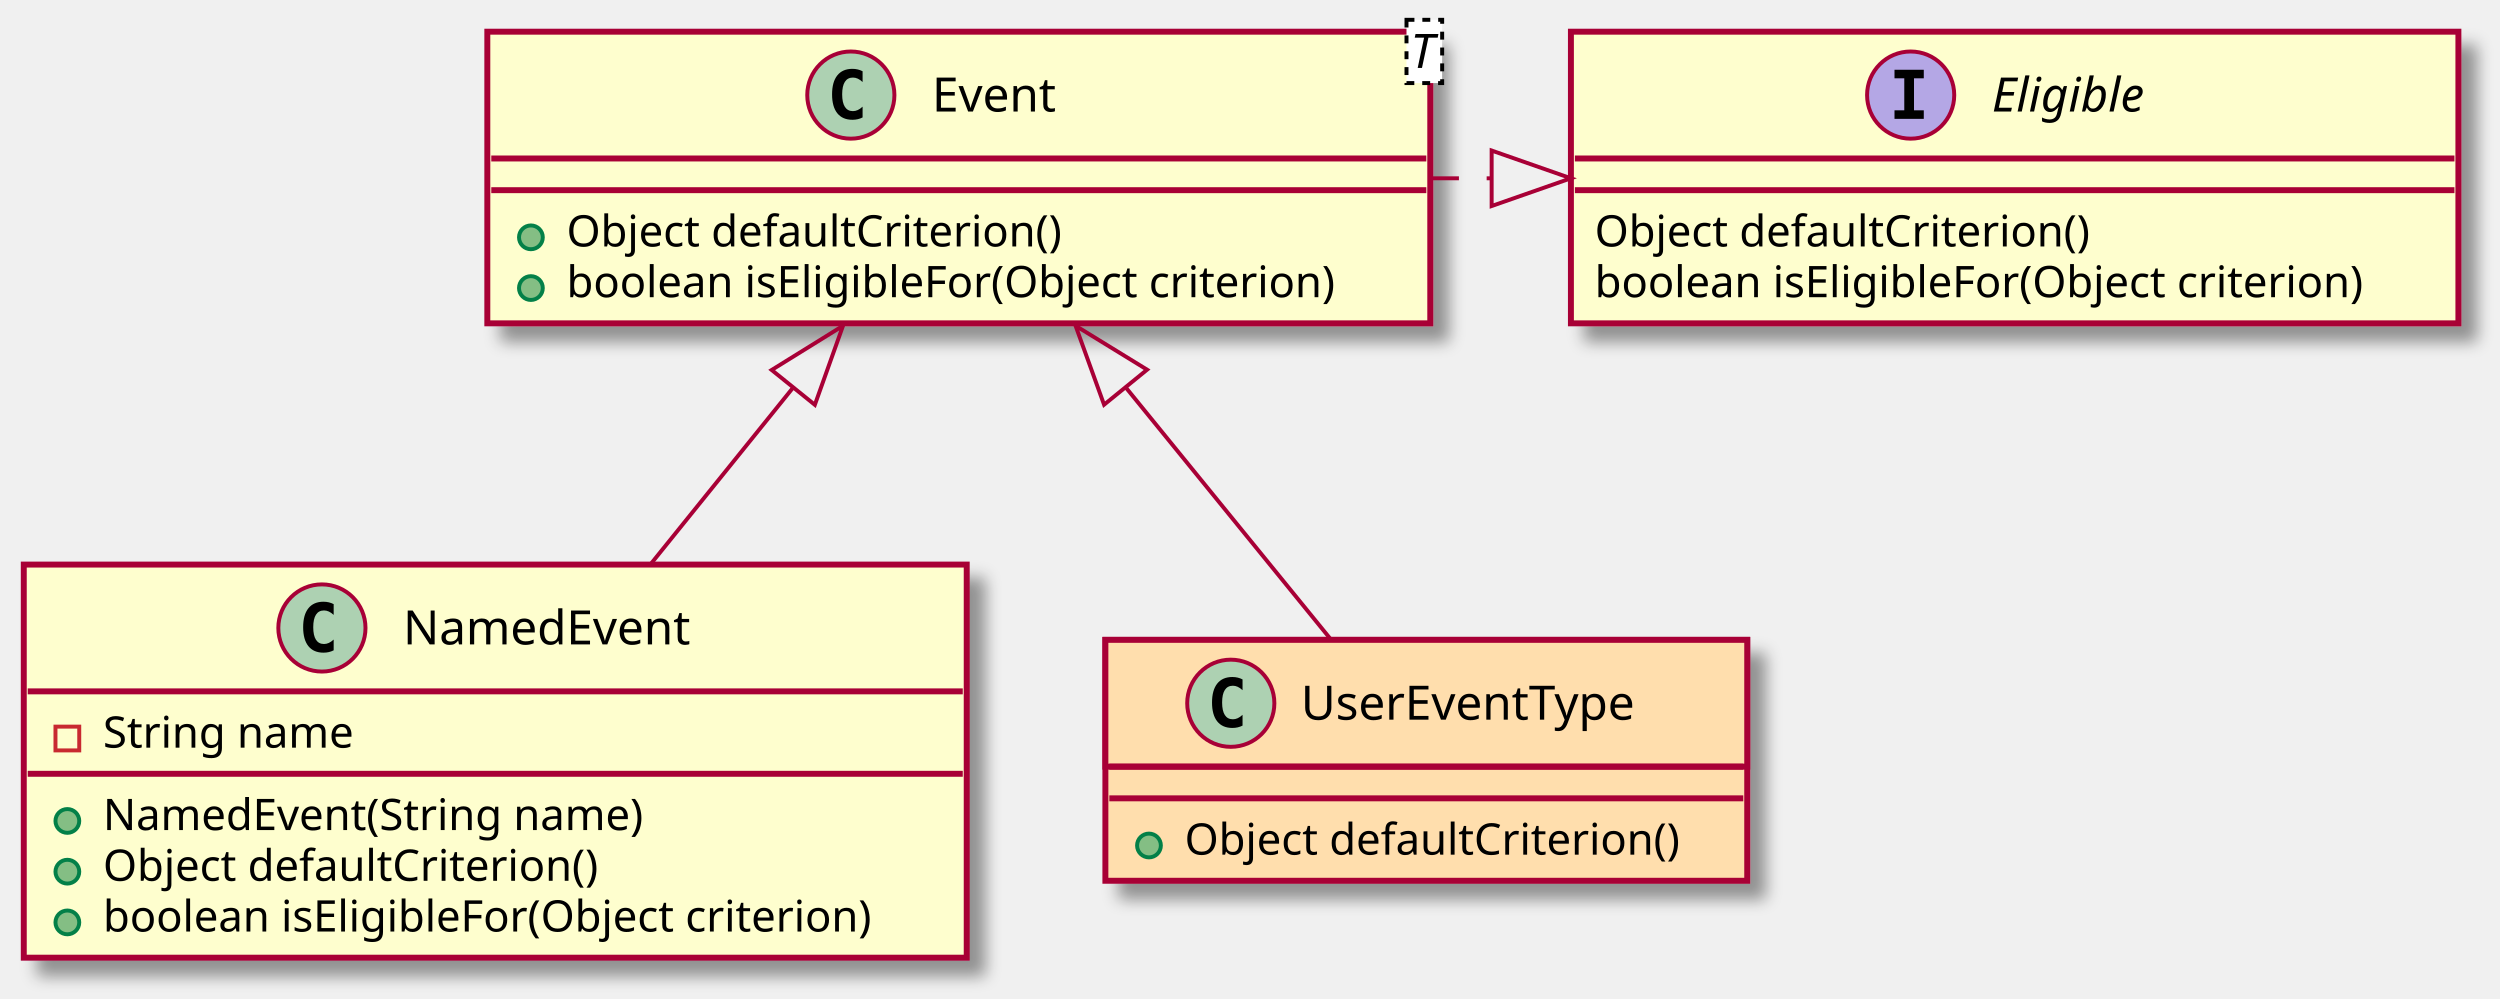
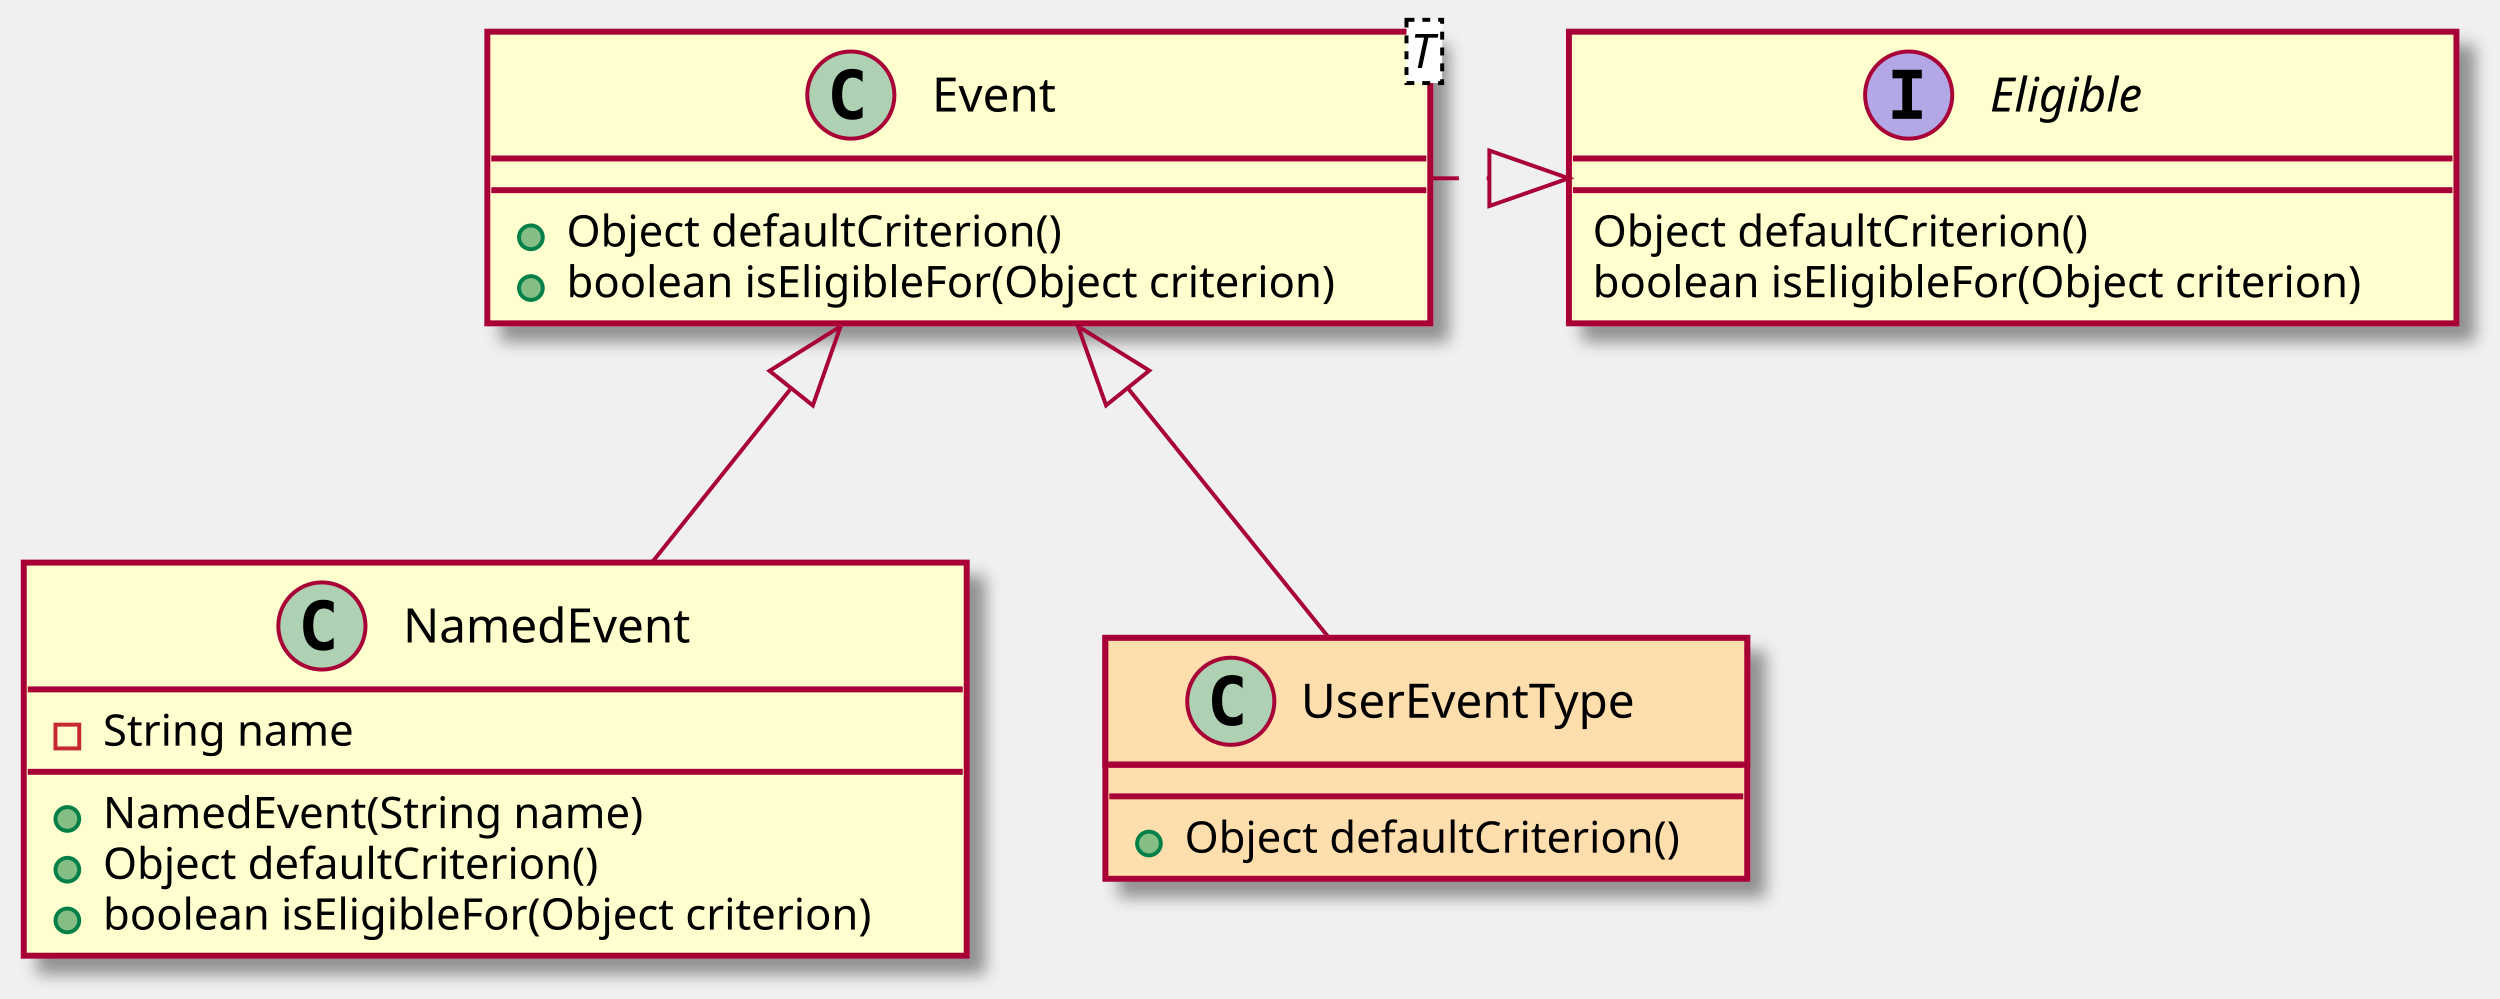
<svg xmlns="http://www.w3.org/2000/svg" contentScriptType="application/ecmascript" contentStyleType="text/css" height="252px" preserveAspectRatio="none" style="width:631px;height:252px;" version="1.1" viewBox="0 0 631 252" width="631px" zoomAndPan="magnify">
  <defs>
    <filter height="300%" id="fxqyueis6jcyf" width="300%" x="-1" y="-1">
      <feGaussianBlur result="blurOut" stdDeviation="2.0" />
      <feColorMatrix in="blurOut" result="blurOut2" type="matrix" values="0 0 0 0 0 0 0 0 0 0 0 0 0 0 0 0 0 0 .4 0" />
      <feOffset dx="4.0" dy="4.0" in="blurOut2" result="blurOut3" />
      <feBlend in="SourceGraphic" in2="blurOut3" mode="normal" />
    </filter>
  </defs>
  <g>
-     <rect fill="#FEFECE" filter="url(#fxqyueis6jcyf)" height="73.609" id="Eligible" style="stroke: #A80036; stroke-width: 1.5;" width="224" x="396.5" y="8" />
-     <ellipse cx="482.25" cy="24" fill="#B4A7E5" rx="11" ry="11" style="stroke: #A80036; stroke-width: 1.0;" />
-     <path d="M478.172,19.766 L478.172,17.609 L485.562,17.609 L485.562,19.766 L483.094,19.766 L483.094,27.844 L485.562,27.844 L485.562,30 L478.172,30 L478.172,27.844 L480.641,27.844 L480.641,19.766 L478.172,19.766 Z " />
-     <text fill="#000000" font-family="sans-serif" font-size="12" font-style="italic" lengthAdjust="spacingAndGlyphs" textLength="44" x="502.75" y="28.154">Eligible</text>
-     <line style="stroke: #A80036; stroke-width: 1.5;" x1="397.5" x2="619.5" y1="40" y2="40" />
-     <line style="stroke: #A80036; stroke-width: 1.5;" x1="397.5" x2="619.5" y1="48" y2="48" />
-     <text fill="#000000" font-family="sans-serif" font-size="11" lengthAdjust="spacingAndGlyphs" textLength="136" x="402.5" y="62.21">Object defaultCriterion()</text>
-     <text fill="#000000" font-family="sans-serif" font-size="11" lengthAdjust="spacingAndGlyphs" textLength="212" x="402.5" y="75.015">boolean isEligibleFor(Object criterion)</text>
+     <rect fill="#FEFECE" filter="url(#fxqyueis6jcyf)" height="73.609" id="Eligible" style="stroke: #A80036; stroke-width: 1.5;" width="224" x="396" y="8" />
+     <ellipse cx="481.75" cy="24" fill="#B4A7E5" rx="11" ry="11" style="stroke: #A80036; stroke-width: 1.0;" />
+     <path d="M477.672,19.766 L477.672,17.609 L485.062,17.609 L485.062,19.766 L482.594,19.766 L482.594,27.844 L485.062,27.844 L485.062,30 L477.672,30 L477.672,27.844 L480.141,27.844 L480.141,19.766 L477.672,19.766 Z " />
+     <text fill="#000000" font-family="sans-serif" font-size="12" font-style="italic" lengthAdjust="spacingAndGlyphs" textLength="44" x="502.25" y="28.154">Eligible</text>
+     <line style="stroke: #A80036; stroke-width: 1.5;" x1="397" x2="619" y1="40" y2="40" />
+     <line style="stroke: #A80036; stroke-width: 1.5;" x1="397" x2="619" y1="48" y2="48" />
+     <text fill="#000000" font-family="sans-serif" font-size="11" lengthAdjust="spacingAndGlyphs" textLength="136" x="402" y="62.21">Object defaultCriterion()</text>
+     <text fill="#000000" font-family="sans-serif" font-size="11" lengthAdjust="spacingAndGlyphs" textLength="212" x="402" y="75.015">boolean isEligibleFor(Object criterion)</text>
    <rect fill="#FEFECE" filter="url(#fxqyueis6jcyf)" height="73.609" id="Event" style="stroke: #A80036; stroke-width: 1.5;" width="238" x="123" y="8" />
    <ellipse cx="214.75" cy="24" fill="#ADD1B2" rx="11" ry="11" style="stroke: #A80036; stroke-width: 1.0;" />
    <path d="M217.719,29.641 Q217.141,29.938 216.5,30.086 Q215.859,30.234 215.156,30.234 Q212.656,30.234 211.336,28.586 Q210.016,26.938 210.016,23.812 Q210.016,20.688 211.336,19.031 Q212.656,17.375 215.156,17.375 Q215.859,17.375 216.508,17.531 Q217.156,17.688 217.719,17.984 L217.719,20.703 Q217.094,20.125 216.5,19.852 Q215.906,19.578 215.281,19.578 Q213.938,19.578 213.25,20.648 Q212.562,21.719 212.562,23.812 Q212.562,25.906 213.25,26.977 Q213.938,28.047 215.281,28.047 Q215.906,28.047 216.5,27.773 Q217.094,27.5 217.719,26.922 L217.719,29.641 Z " />
    <text fill="#000000" font-family="sans-serif" font-size="12" lengthAdjust="spacingAndGlyphs" textLength="35" x="235.25" y="28.154">Event</text>
    <rect fill="#FFFFFF" height="15.969" style="stroke: #000000; stroke-width: 1.0; stroke-dasharray: 2.0,2.0;" width="9" x="355" y="5" />
    <text fill="#000000" font-family="sans-serif" font-size="12" font-style="italic" lengthAdjust="spacingAndGlyphs" textLength="7" x="356" y="17.139">T</text>
    <line style="stroke: #A80036; stroke-width: 1.5;" x1="124" x2="360" y1="40" y2="40" />
    <line style="stroke: #A80036; stroke-width: 1.5;" x1="124" x2="360" y1="48" y2="48" />
    <ellipse cx="134" cy="59.902" fill="#84BE84" rx="3" ry="3" style="stroke: #038048; stroke-width: 1.0;" />
    <text fill="#000000" font-family="sans-serif" font-size="11" lengthAdjust="spacingAndGlyphs" textLength="136" x="143" y="62.21">Object defaultCriterion()</text>
    <ellipse cx="134" cy="72.707" fill="#84BE84" rx="3" ry="3" style="stroke: #038048; stroke-width: 1.0;" />
    <text fill="#000000" font-family="sans-serif" font-size="11" lengthAdjust="spacingAndGlyphs" textLength="212" x="143" y="75.015">boolean isEligibleFor(Object criterion)</text>
-     <rect fill="#FEFECE" filter="url(#fxqyueis6jcyf)" height="99.219" id="NamedEvent" style="stroke: #A80036; stroke-width: 1.5;" width="238" x="6" y="142.5" />
-     <ellipse cx="81.25" cy="158.5" fill="#ADD1B2" rx="11" ry="11" style="stroke: #A80036; stroke-width: 1.0;" />
-     <path d="M84.219,164.141 Q83.641,164.438 83,164.586 Q82.359,164.734 81.656,164.734 Q79.156,164.734 77.836,163.086 Q76.516,161.438 76.516,158.312 Q76.516,155.188 77.836,153.531 Q79.156,151.875 81.656,151.875 Q82.359,151.875 83.008,152.031 Q83.656,152.188 84.219,152.484 L84.219,155.203 Q83.594,154.625 83,154.352 Q82.406,154.078 81.781,154.078 Q80.438,154.078 79.75,155.148 Q79.062,156.219 79.062,158.312 Q79.062,160.406 79.75,161.477 Q80.438,162.547 81.781,162.547 Q82.406,162.547 83,162.273 Q83.594,162 84.219,161.422 L84.219,164.141 Z " />
-     <text fill="#000000" font-family="sans-serif" font-size="12" lengthAdjust="spacingAndGlyphs" textLength="79" x="101.75" y="162.654">NamedEvent</text>
-     <line style="stroke: #A80036; stroke-width: 1.5;" x1="7" x2="243" y1="174.5" y2="174.5" />
-     <rect fill="none" height="6" style="stroke: #C82930; stroke-width: 1.0;" width="6" x="14" y="183.402" />
-     <text fill="#000000" font-family="sans-serif" font-size="11" lengthAdjust="spacingAndGlyphs" textLength="70" x="26" y="188.71">String name</text>
-     <line style="stroke: #A80036; stroke-width: 1.5;" x1="7" x2="243" y1="195.305" y2="195.305" />
-     <ellipse cx="17" cy="207.207" fill="#84BE84" rx="3" ry="3" style="stroke: #038048; stroke-width: 1.0;" />
-     <text fill="#000000" font-family="sans-serif" font-size="11" lengthAdjust="spacingAndGlyphs" textLength="149" x="26" y="209.515">NamedEvent(String name)</text>
-     <ellipse cx="17" cy="220.012" fill="#84BE84" rx="3" ry="3" style="stroke: #038048; stroke-width: 1.0;" />
-     <text fill="#000000" font-family="sans-serif" font-size="11" lengthAdjust="spacingAndGlyphs" textLength="136" x="26" y="222.32">Object defaultCriterion()</text>
-     <ellipse cx="17" cy="232.816" fill="#84BE84" rx="3" ry="3" style="stroke: #038048; stroke-width: 1.0;" />
-     <text fill="#000000" font-family="sans-serif" font-size="11" lengthAdjust="spacingAndGlyphs" textLength="212" x="26" y="235.125">boolean isEligibleFor(Object criterion)</text>
-     <rect fill="#FFDEAD" filter="url(#fxqyueis6jcyf)" height="60.805" id="UserEventType" style="stroke: #A80036; stroke-width: 1.5;" width="162" x="279" y="161.5" />
-     <rect fill="#FFDEAD" height="32" style="stroke: #A80036; stroke-width: 1.5;" width="162" x="279" y="161.5" />
-     <ellipse cx="310.65" cy="177.5" fill="#ADD1B2" rx="11" ry="11" style="stroke: #A80036; stroke-width: 1.0;" />
-     <path d="M313.619,183.141 Q313.041,183.438 312.4,183.586 Q311.759,183.734 311.056,183.734 Q308.556,183.734 307.236,182.086 Q305.916,180.438 305.916,177.312 Q305.916,174.188 307.236,172.531 Q308.556,170.875 311.056,170.875 Q311.759,170.875 312.408,171.031 Q313.056,171.188 313.619,171.484 L313.619,174.203 Q312.994,173.625 312.4,173.352 Q311.806,173.078 311.181,173.078 Q309.837,173.078 309.15,174.148 Q308.462,175.219 308.462,177.312 Q308.462,179.406 309.15,180.477 Q309.837,181.547 311.181,181.547 Q311.806,181.547 312.4,181.273 Q312.994,181 313.619,180.422 L313.619,183.141 Z " />
-     <text fill="#000000" font-family="sans-serif" font-size="12" lengthAdjust="spacingAndGlyphs" textLength="93" x="328.35" y="181.654">UserEventType</text>
-     <line style="stroke: #A80036; stroke-width: 1.5;" x1="280" x2="440" y1="193.5" y2="193.5" />
-     <line style="stroke: #A80036; stroke-width: 1.5;" x1="280" x2="440" y1="201.5" y2="201.5" />
-     <ellipse cx="290" cy="213.402" fill="#84BE84" rx="3" ry="3" style="stroke: #038048; stroke-width: 1.0;" />
-     <text fill="#000000" font-family="sans-serif" font-size="11" lengthAdjust="spacingAndGlyphs" textLength="136" x="299" y="215.71">Object defaultCriterion()</text>
-     <path d="M361.232,45 C366.282,45 371.333,45 376.383,45 " fill="none" id="Event-Eligible" style="stroke: #A80036; stroke-width: 1.0; stroke-dasharray: 7.0,7.0;" />
-     <polygon fill="none" points="376.491,38,396.491,45,376.491,52,376.491,38" style="stroke: #A80036; stroke-width: 1.0;" />
-     <path d="M200.097,97.931 C188.403,112.423 175.745,128.111 164.213,142.403 " fill="none" id="Event-NamedEvent" style="stroke: #A80036; stroke-width: 1.0;" />
-     <polygon fill="none" points="194.771,93.385,212.778,82.216,205.666,102.176,194.771,93.385" style="stroke: #A80036; stroke-width: 1.0;" />
-     <path d="M284.165,97.813 C301.443,119.045 320.824,142.86 335.668,161.1 " fill="none" id="Event-UserEventType" style="stroke: #A80036; stroke-width: 1.0;" />
-     <polygon fill="none" points="278.667,102.146,271.472,82.216,289.525,93.31,278.667,102.146" style="stroke: #A80036; stroke-width: 1.0;" />
+     <rect fill="#FEFECE" filter="url(#fxqyueis6jcyf)" height="99.219" id="NamedEvent" style="stroke: #A80036; stroke-width: 1.5;" width="238" x="6" y="142" />
+     <ellipse cx="81.25" cy="158" fill="#ADD1B2" rx="11" ry="11" style="stroke: #A80036; stroke-width: 1.0;" />
+     <path d="M84.219,163.641 Q83.641,163.938 83,164.086 Q82.359,164.234 81.656,164.234 Q79.156,164.234 77.836,162.586 Q76.516,160.938 76.516,157.812 Q76.516,154.688 77.836,153.031 Q79.156,151.375 81.656,151.375 Q82.359,151.375 83.008,151.531 Q83.656,151.688 84.219,151.984 L84.219,154.703 Q83.594,154.125 83,153.852 Q82.406,153.578 81.781,153.578 Q80.438,153.578 79.75,154.648 Q79.062,155.719 79.062,157.812 Q79.062,159.906 79.75,160.977 Q80.438,162.047 81.781,162.047 Q82.406,162.047 83,161.773 Q83.594,161.5 84.219,160.922 L84.219,163.641 Z " />
+     <text fill="#000000" font-family="sans-serif" font-size="12" lengthAdjust="spacingAndGlyphs" textLength="79" x="101.75" y="162.154">NamedEvent</text>
+     <line style="stroke: #A80036; stroke-width: 1.5;" x1="7" x2="243" y1="174" y2="174" />
+     <rect fill="none" height="6" style="stroke: #C82930; stroke-width: 1.0;" width="6" x="14" y="182.902" />
+     <text fill="#000000" font-family="sans-serif" font-size="11" lengthAdjust="spacingAndGlyphs" textLength="70" x="26" y="188.21">String name</text>
+     <line style="stroke: #A80036; stroke-width: 1.5;" x1="7" x2="243" y1="194.805" y2="194.805" />
+     <ellipse cx="17" cy="206.707" fill="#84BE84" rx="3" ry="3" style="stroke: #038048; stroke-width: 1.0;" />
+     <text fill="#000000" font-family="sans-serif" font-size="11" lengthAdjust="spacingAndGlyphs" textLength="149" x="26" y="209.015">NamedEvent(String name)</text>
+     <ellipse cx="17" cy="219.512" fill="#84BE84" rx="3" ry="3" style="stroke: #038048; stroke-width: 1.0;" />
+     <text fill="#000000" font-family="sans-serif" font-size="11" lengthAdjust="spacingAndGlyphs" textLength="136" x="26" y="221.82">Object defaultCriterion()</text>
+     <ellipse cx="17" cy="232.316" fill="#84BE84" rx="3" ry="3" style="stroke: #038048; stroke-width: 1.0;" />
+     <text fill="#000000" font-family="sans-serif" font-size="11" lengthAdjust="spacingAndGlyphs" textLength="212" x="26" y="234.625">boolean isEligibleFor(Object criterion)</text>
+     <rect fill="#FFDEAD" filter="url(#fxqyueis6jcyf)" height="60.805" id="UserEventType" style="stroke: #A80036; stroke-width: 1.5;" width="162" x="279" y="161" />
+     <rect fill="#FFDEAD" height="32" style="stroke: #A80036; stroke-width: 1.5;" width="162" x="279" y="161" />
+     <ellipse cx="310.65" cy="177" fill="#ADD1B2" rx="11" ry="11" style="stroke: #A80036; stroke-width: 1.0;" />
+     <path d="M313.619,182.641 Q313.041,182.938 312.4,183.086 Q311.759,183.234 311.056,183.234 Q308.556,183.234 307.236,181.586 Q305.916,179.938 305.916,176.812 Q305.916,173.688 307.236,172.031 Q308.556,170.375 311.056,170.375 Q311.759,170.375 312.408,170.531 Q313.056,170.688 313.619,170.984 L313.619,173.703 Q312.994,173.125 312.4,172.852 Q311.806,172.578 311.181,172.578 Q309.837,172.578 309.15,173.648 Q308.462,174.719 308.462,176.812 Q308.462,178.906 309.15,179.977 Q309.837,181.047 311.181,181.047 Q311.806,181.047 312.4,180.773 Q312.994,180.5 313.619,179.922 L313.619,182.641 Z " />
+     <text fill="#000000" font-family="sans-serif" font-size="12" lengthAdjust="spacingAndGlyphs" textLength="93" x="328.35" y="181.154">UserEventType</text>
+     <line style="stroke: #A80036; stroke-width: 1.5;" x1="280" x2="440" y1="193" y2="193" />
+     <line style="stroke: #A80036; stroke-width: 1.5;" x1="280" x2="440" y1="201" y2="201" />
+     <ellipse cx="290" cy="212.902" fill="#84BE84" rx="3" ry="3" style="stroke: #038048; stroke-width: 1.0;" />
+     <text fill="#000000" font-family="sans-serif" font-size="11" lengthAdjust="spacingAndGlyphs" textLength="136" x="299" y="215.21">Object defaultCriterion()</text>
+     <path d="M361.232,45 C366.11,45 370.988,45 375.865,45 " fill="none" id="Event-Eligible" style="stroke: #A80036; stroke-width: 1.0; stroke-dasharray: 7.0,7.0;" />
+     <polygon fill="none" points="375.918,38,395.918,45,375.918,52,375.918,38" style="stroke: #A80036; stroke-width: 1.0;" />
+     <path d="M199.385,98.359 C188.06,112.54 175.875,127.798 164.711,141.776 " fill="none" id="Event-NamedEvent" style="stroke: #A80036; stroke-width: 1.0;" />
+     <polygon fill="none" points="194.223,93.607,212.173,82.347,205.162,102.343,194.223,93.607" style="stroke: #A80036; stroke-width: 1.0;" />
+     <path d="M284.823,98.166 C301.732,119.159 320.563,142.537 335.148,160.645 " fill="none" id="Event-UserEventType" style="stroke: #A80036; stroke-width: 1.0;" />
+     <polygon fill="none" points="279.176,102.314,272.082,82.347,290.079,93.532,279.176,102.314" style="stroke: #A80036; stroke-width: 1.0;" />
  </g>
</svg>
